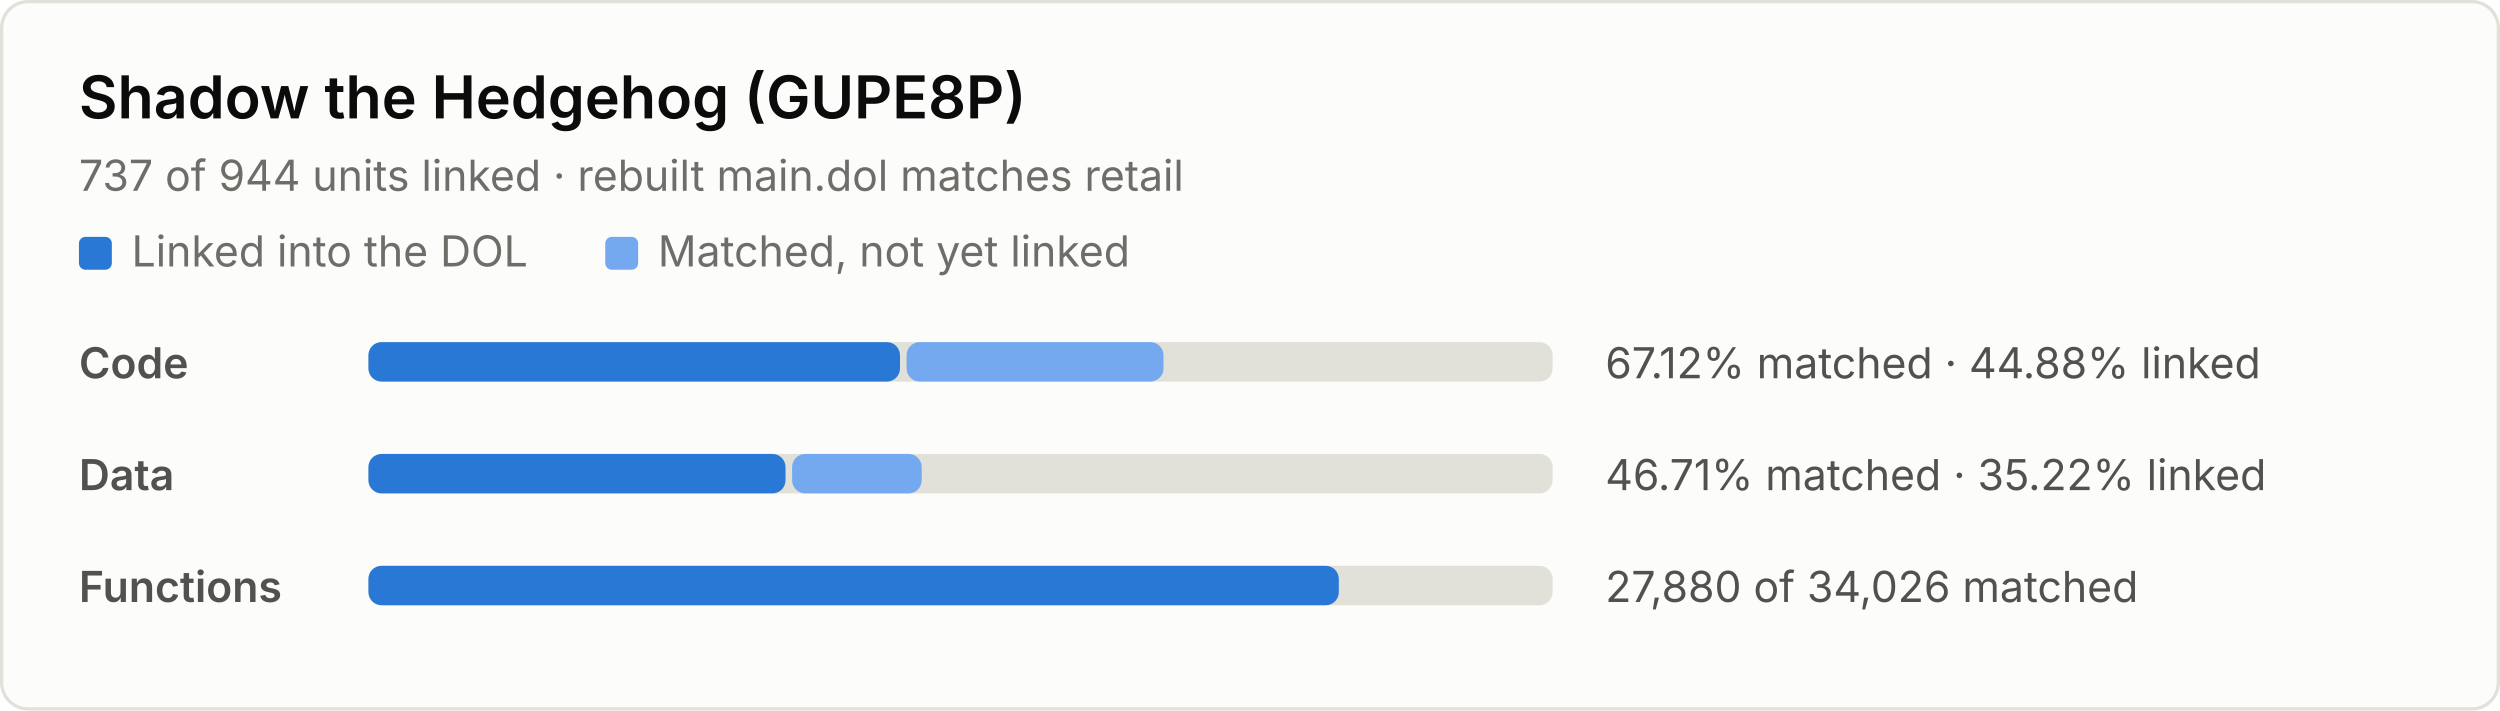
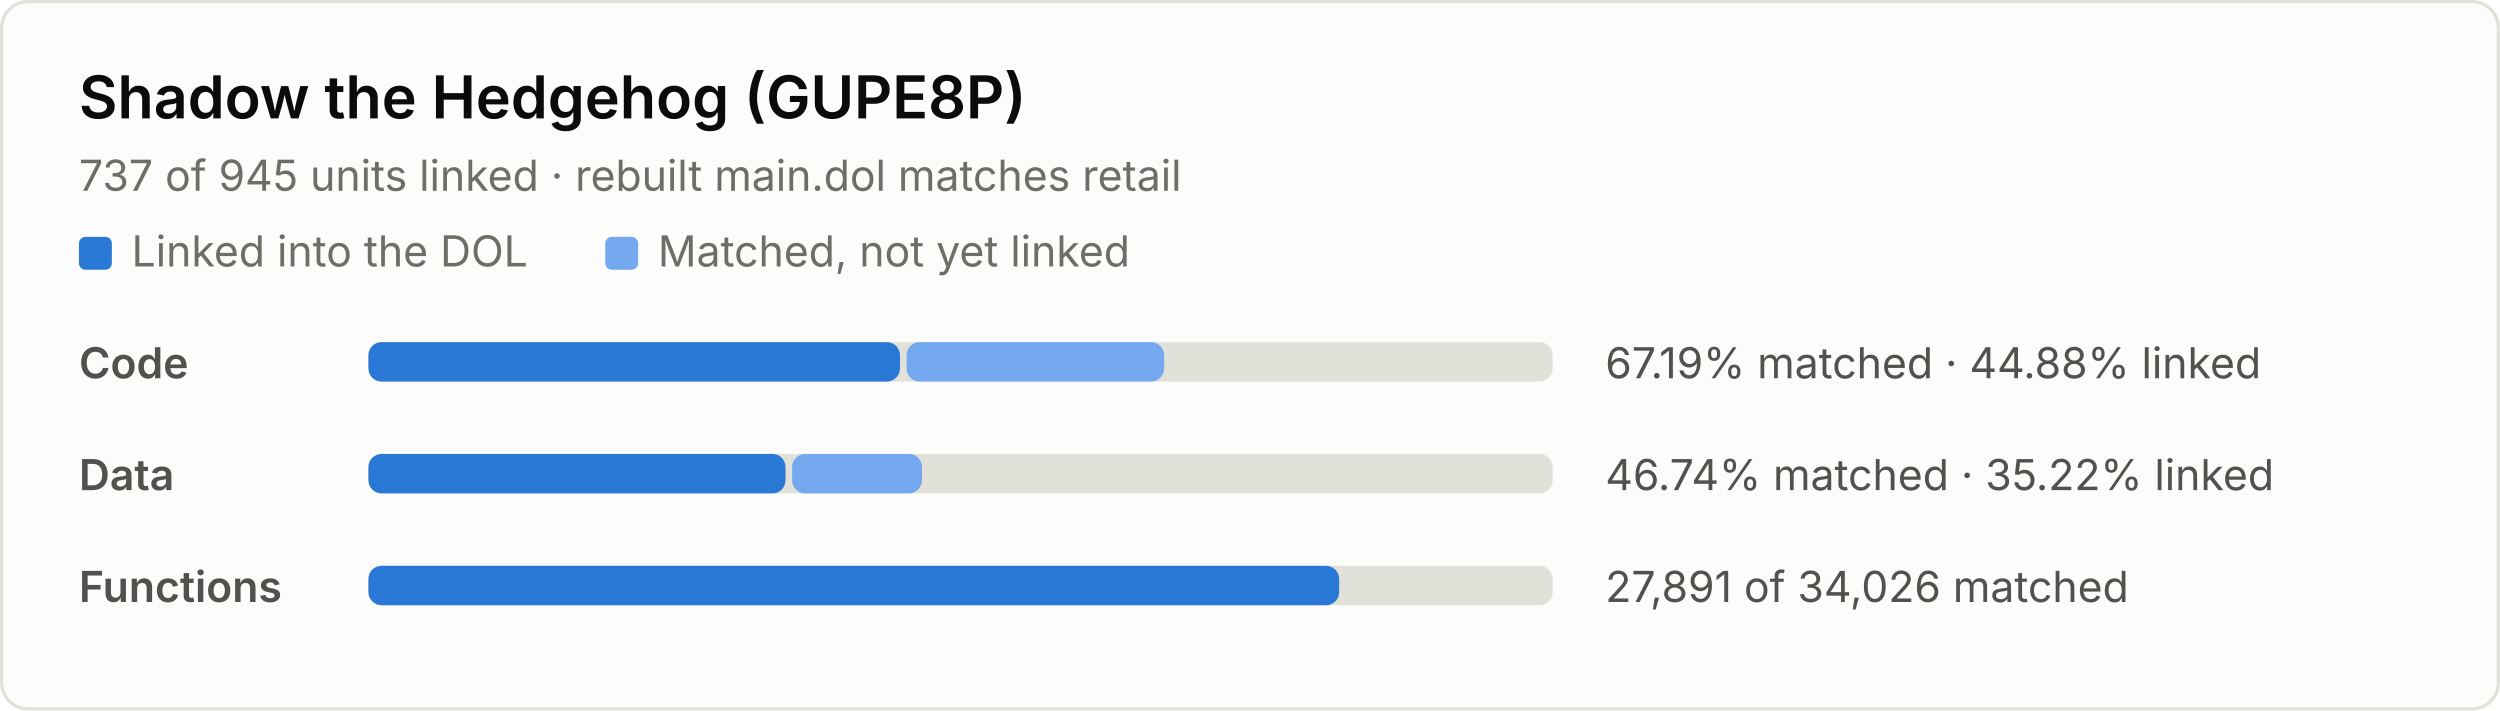
- <svg xmlns="http://www.w3.org/2000/svg" width="760" height="216" viewBox="0 0 760 216" role="img" aria-label="Decompilation progress: 67.12% of code matched, 44.88% linked">
+ <svg xmlns="http://www.w3.org/2000/svg" width="760" height="216" viewBox="0 0 760 216" role="img" aria-label="Decompilation progress: 67.19% of code matched, 44.88% linked">
  <style>
.bg { fill: #fcfcfb; stroke: #e1e0d9; }
.title { fill: #0b0b0b; font: 600 18px system-ui, -apple-system, "Segoe UI", sans-serif; }
.sub, .label, .nums, .key { font: 13px system-ui, -apple-system, "Segoe UI", sans-serif; }
.sub, .key { fill: #6f6d68; }
.label { fill: #52514e; font-weight: 600; }
.nums { fill: #52514e; font-variant-numeric: tabular-nums; }
.track { fill: #e1e0d9; }
.linked { fill: #2a78d6; }
.matched { fill: #74a9f0; }
@media (prefers-color-scheme: dark) {
  .bg { fill: #1a1a19; stroke: #2c2c2a; }
  .title { fill: #f0efec; }
  .sub, .key { fill: #9a988f; }
  .label, .nums { fill: #c3c2b7; }
  .track { fill: #2c2c2a; }
  .linked { fill: #4a94ec; }
  .matched { fill: #2260b0; }
}
</style>
  <rect class="bg" x="0.5" y="0.5" width="759" height="215" rx="8" />
  <text class="title" x="24" y="36">Shadow the Hedgehog (GUPE8P)</text>
-   <text class="sub" x="24" y="58">737 of 944 units linked · rebuilt main.dol matches retail</text>
+   <text class="sub" x="24" y="58">737 of 945 units linked · rebuilt main.dol matches retail</text>
  <rect class="linked" x="24" y="72" width="10" height="10" rx="2" />
  <text class="key" x="40" y="81">Linked into the DOL</text>
  <rect class="matched" x="184" y="72" width="10" height="10" rx="2" />
  <text class="key" x="200" y="81">Matched, not yet linked</text>
  <text class="label" x="24" y="115">Code</text>
  <rect class="track" x="112" y="104" width="360" height="12" rx="4" />
  <rect class="linked" x="112" y="104" width="161.6" height="12" rx="4" />
-   <rect class="matched" x="275.6" y="104" width="78.1" height="12" rx="4" />
-   <text class="nums" x="488" y="115">67.12% matched · 44.88% linked</text>
+   <rect class="matched" x="275.6" y="104" width="78.3" height="12" rx="4" />
+   <text class="nums" x="488" y="115">67.19% matched · 44.88% linked</text>
  <text class="label" x="24" y="149">Data</text>
  <rect class="track" x="112" y="138" width="360" height="12" rx="4" />
  <rect class="linked" x="112" y="138" width="126.8" height="12" rx="4" />
-   <rect class="matched" x="240.8" y="138" width="39.4" height="12" rx="4" />
-   <text class="nums" x="488" y="149">46.71% matched · 35.22% linked</text>
+   <rect class="matched" x="240.8" y="138" width="39.5" height="12" rx="4" />
+   <text class="nums" x="488" y="149">46.74% matched · 35.22% linked</text>
  <text class="label" x="24" y="183">Functions</text>
  <rect class="track" x="112" y="172" width="360" height="12" rx="4" />
-   <rect class="linked" x="112" y="172" width="295.0" height="12" rx="4" />
-   <text class="nums" x="488" y="183">27,880 of 34,026 matched</text>
+   <rect class="linked" x="112" y="172" width="295.1" height="12" rx="4" />
+   <text class="nums" x="488" y="183">27,891 of 34,026 matched</text>
</svg>
